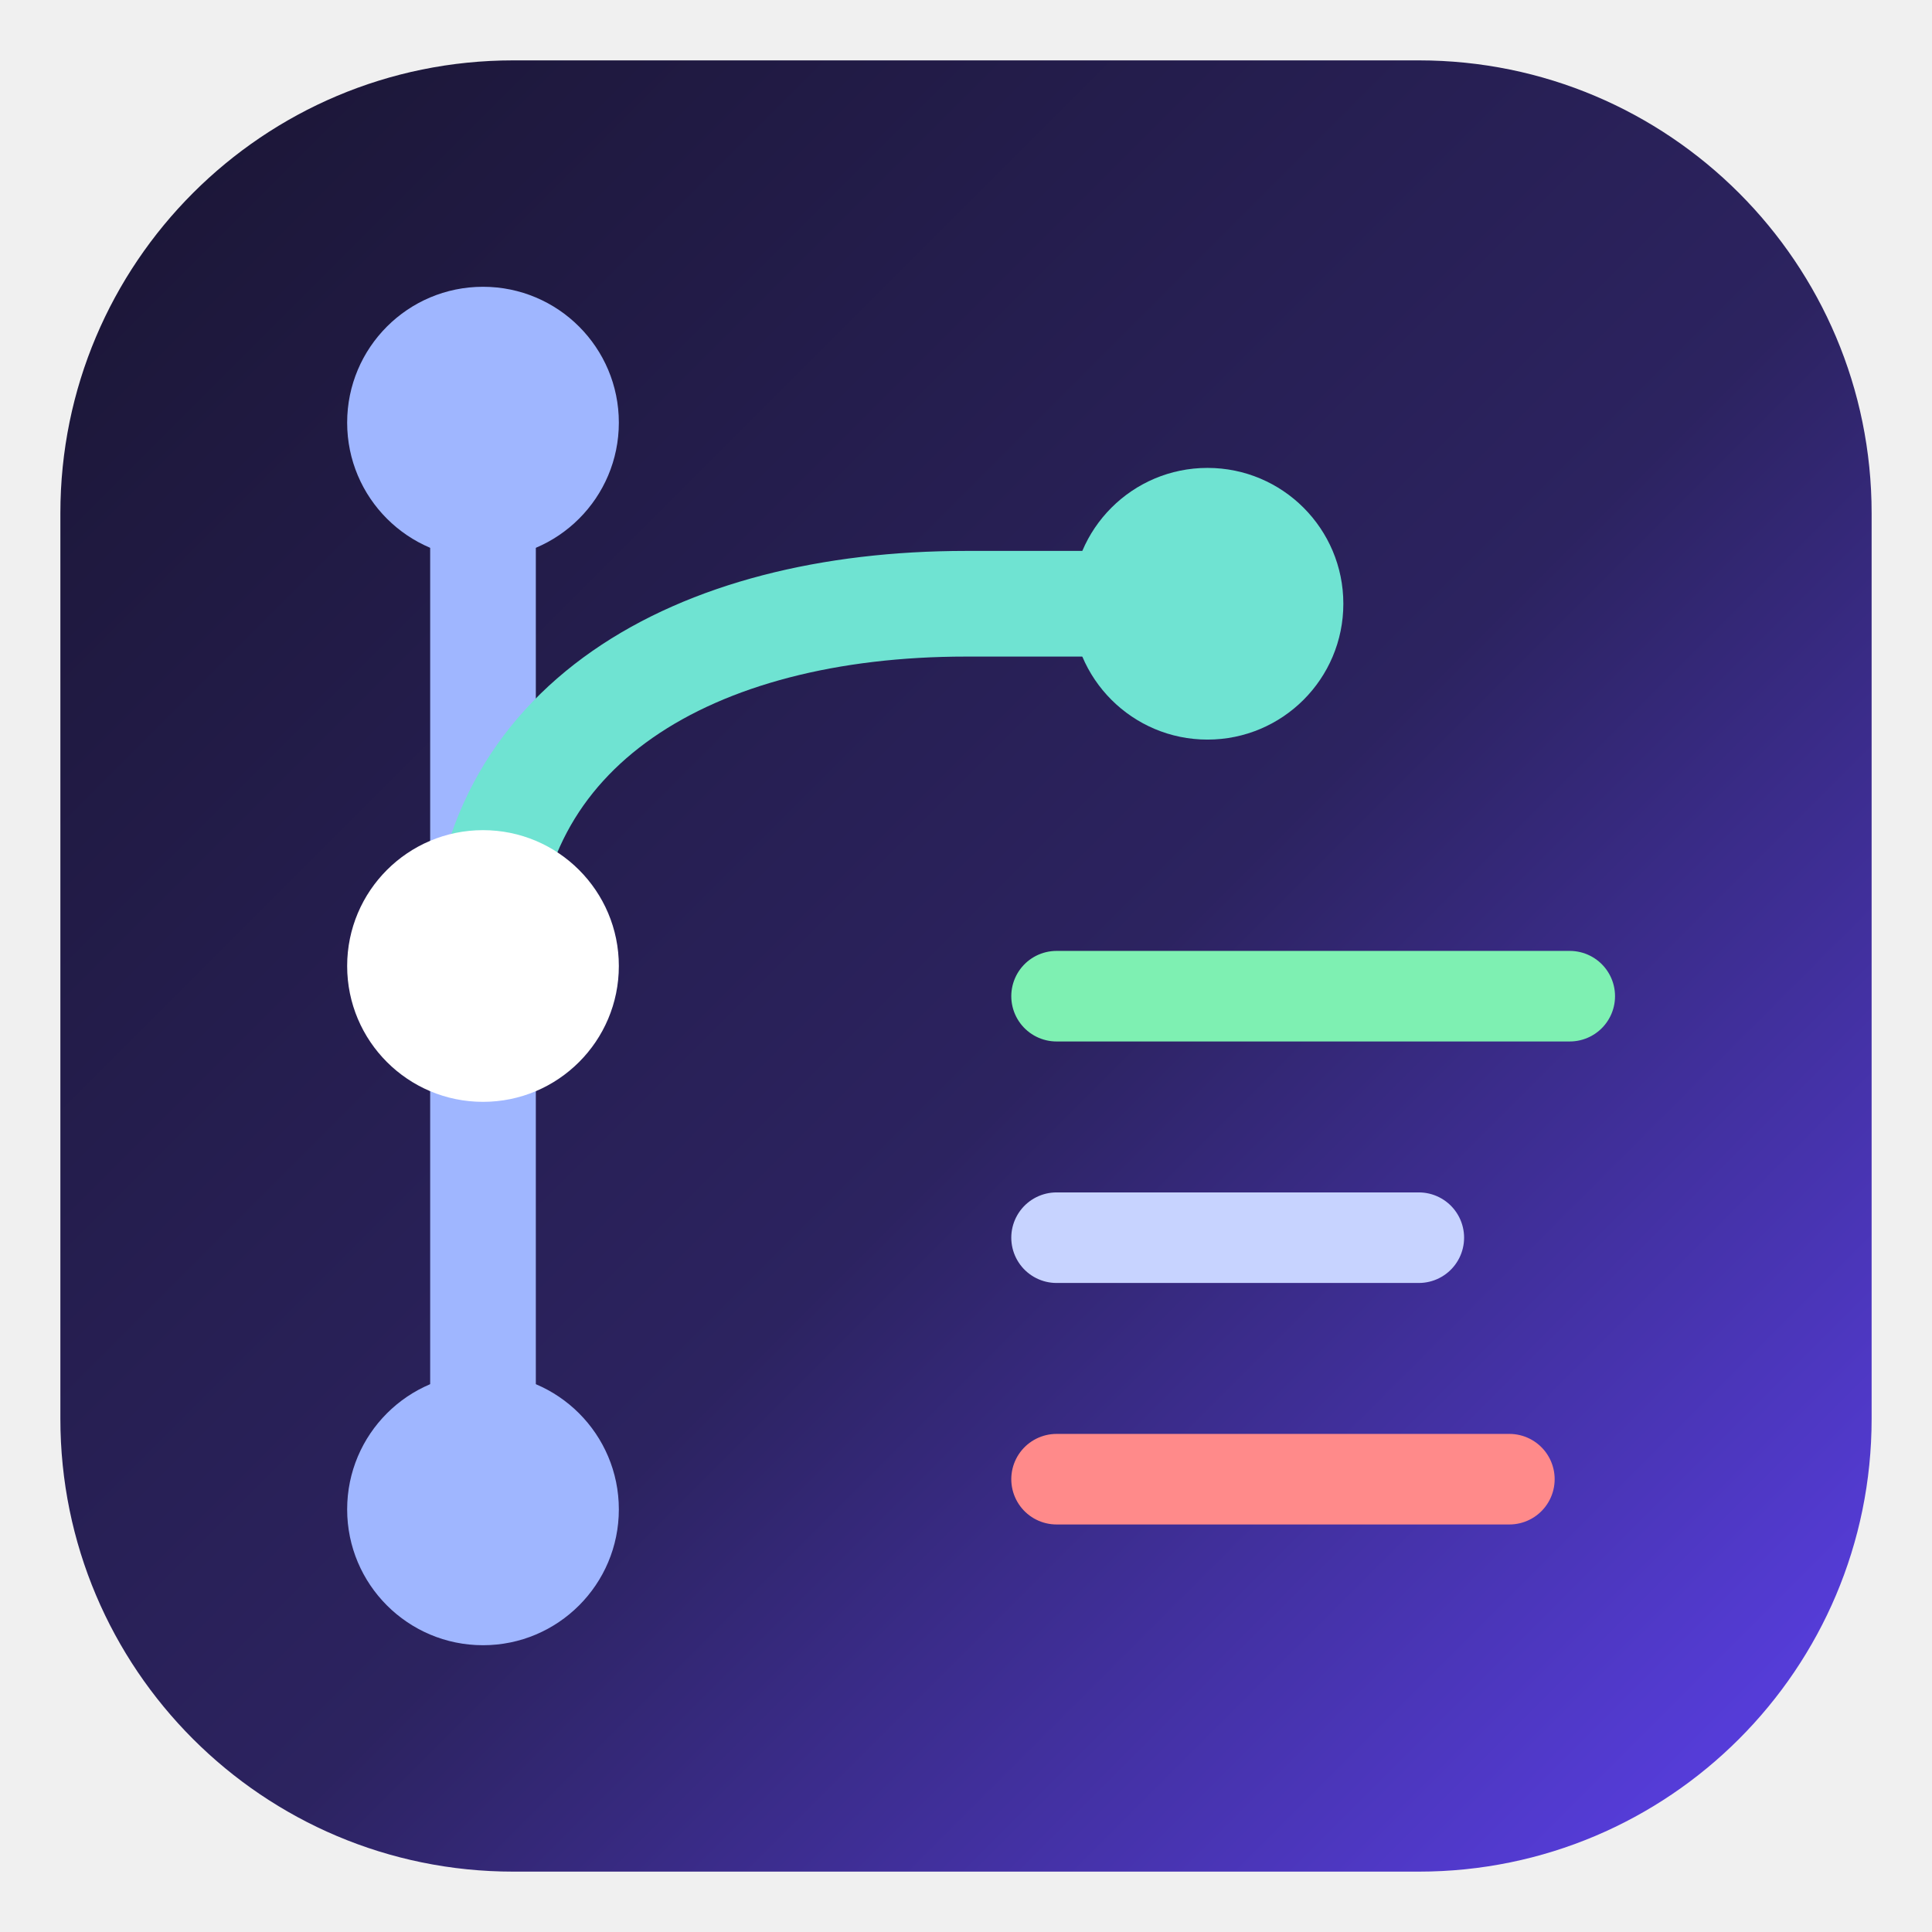
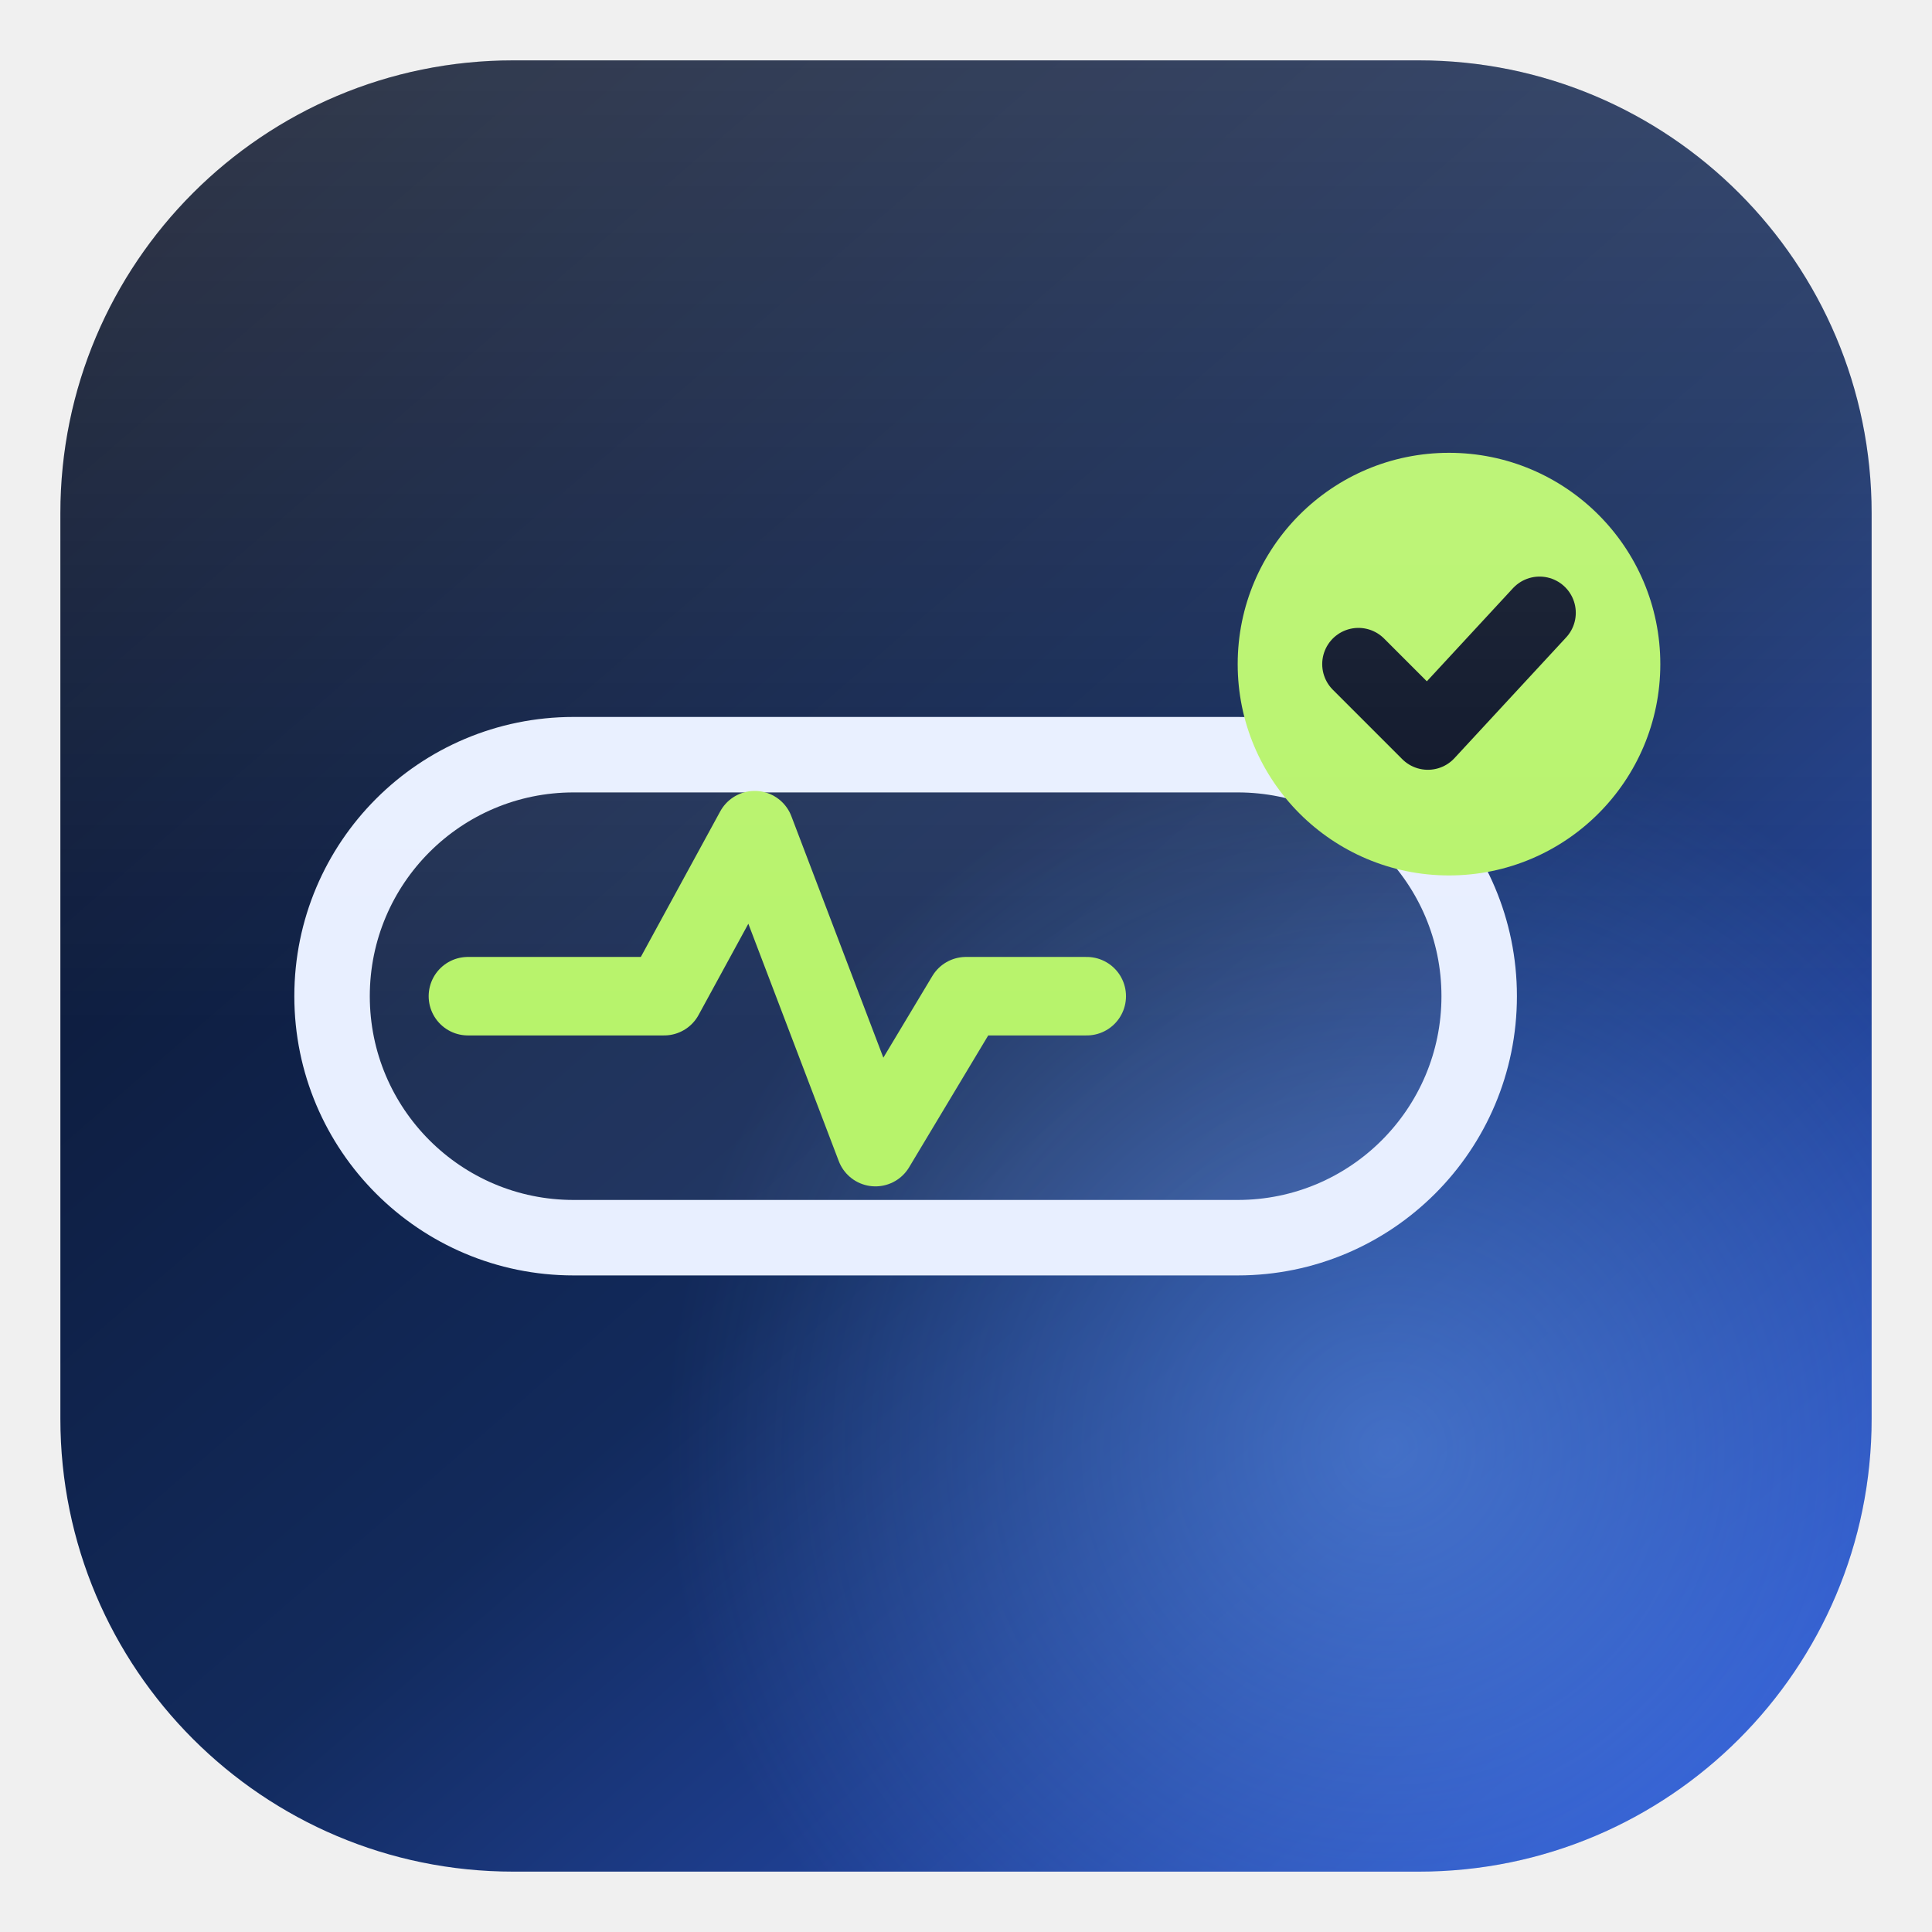
- <svg xmlns="http://www.w3.org/2000/svg" viewBox="0 0 64 64" role="img" aria-label="Better Workspaces">
+ <svg xmlns="http://www.w3.org/2000/svg" viewBox="0 0 64 64" role="img" aria-label="Workspace Git Status">
  <defs>
-     <linearGradient id="bw-tile" x1="4" y1="4" x2="60" y2="60" gradientUnits="userSpaceOnUse">
-       <stop stop-color="#1B1636" />
-       <stop offset="0.55" stop-color="#2C2360" />
-       <stop offset="1" stop-color="#5A3FE6" />
+     <linearGradient id="bw-status-tile" x1="6" y1="2" x2="58" y2="62" gradientUnits="userSpaceOnUse">
+       <stop stop-color="#0A1226" />
+       <stop offset="0.55" stop-color="#122A5C" />
+       <stop offset="1" stop-color="#2F5BD8" />
    </linearGradient>
+     <radialGradient id="bw-status-glow" cx="0.5" cy="0.5" r="0.5">
+       <stop stop-color="#6EA8FF" stop-opacity="0.45" />
+       <stop offset="1" stop-color="#6EA8FF" stop-opacity="0" />
+     </radialGradient>
+     <linearGradient id="bw-status-sheen" x1="2" y1="2" x2="2" y2="34" gradientUnits="userSpaceOnUse">
+       <stop stop-color="#FFFFFF" stop-opacity="0.16" />
+       <stop offset="1" stop-color="#FFFFFF" stop-opacity="0" />
+     </linearGradient>
+     <clipPath id="bw-status-clip">
+       <rect x="2" y="2" width="60" height="60" rx="15" />
+     </clipPath>
  </defs>
-   <rect x="2" y="2" width="60" height="60" rx="15" fill="url(#bw-tile)" />
-   <path d="M16 14V50" stroke="#9FB6FF" stroke-width="3.5" stroke-linecap="round" />
-   <path d="M16 32C16 24 23 20 32 20H38" stroke="#6FE3D2" stroke-width="3.5" stroke-linecap="round" fill="none" />
-   <circle cx="16" cy="14" r="4.5" fill="#9FB6FF" />
-   <circle cx="16" cy="50" r="4.5" fill="#9FB6FF" />
-   <circle cx="16" cy="32" r="4.5" fill="#FFFFFF" />
-   <circle cx="40" cy="20" r="4.5" fill="#6FE3D2" />
-   <path d="M35 33H52" stroke="#7EF0B2" stroke-width="3" stroke-linecap="round" />
-   <path d="M35 41H47" stroke="#C7D3FF" stroke-width="3" stroke-linecap="round" />
-   <path d="M35 49H50" stroke="#FF8A8A" stroke-width="3" stroke-linecap="round" />
+   <rect x="2" y="2" width="60" height="60" rx="15" fill="url(#bw-status-tile)" />
+   <g clip-path="url(#bw-status-clip)">
+     <circle cx="46" cy="48" r="24" fill="url(#bw-status-glow)" />
+   </g>
+   <rect x="11" y="25" width="38" height="16" rx="8" fill="#FFFFFF" fill-opacity="0.07" stroke="#E8EFFF" stroke-width="2.5" />
+   <path d="M15.5 33H22L25 27.5L29 38L32 33H36" fill="none" stroke="#B7F36B" stroke-width="2.6" stroke-linecap="round" stroke-linejoin="round" />
+   <circle cx="48" cy="22" r="7" fill="#B7F36B" />
+   <path d="M45 22L47.3 24.3L51 20.3" fill="none" stroke="#0A1226" stroke-width="2.4" stroke-linecap="round" stroke-linejoin="round" />
+   <rect x="2" y="2" width="60" height="60" rx="15" fill="url(#bw-status-sheen)" />
</svg>
